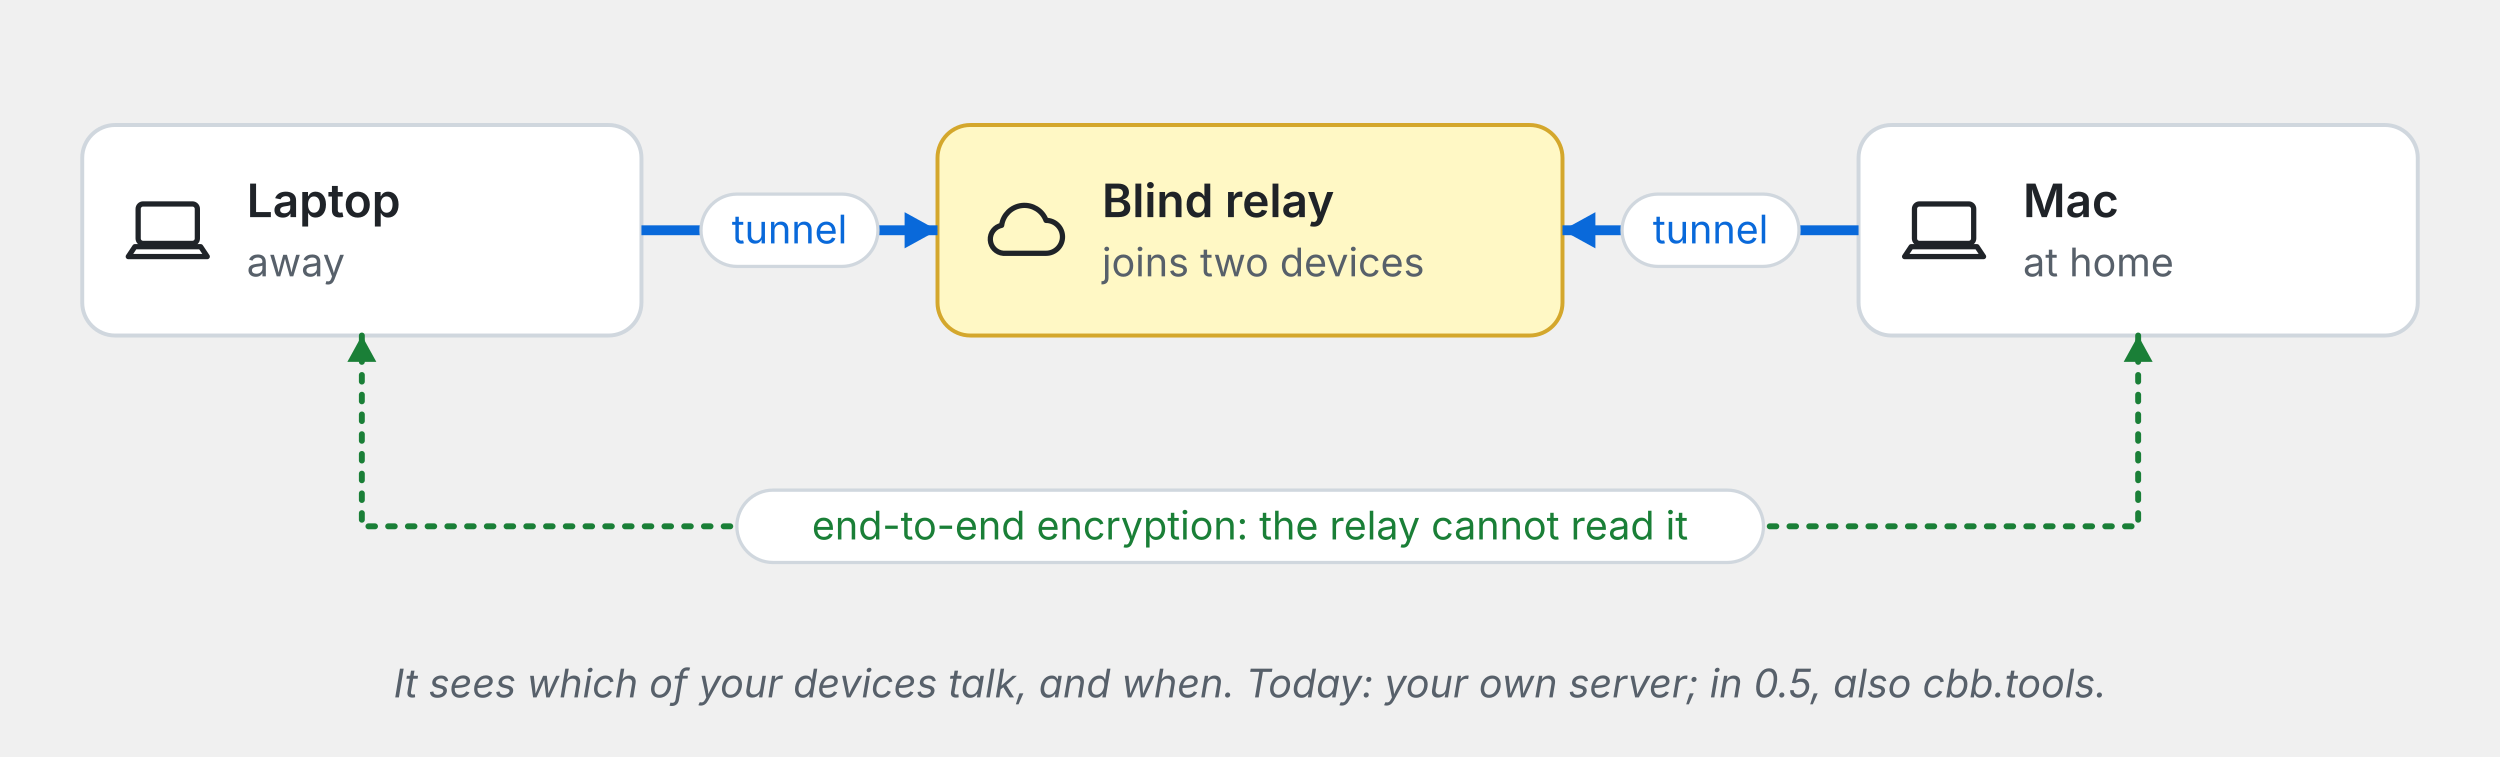
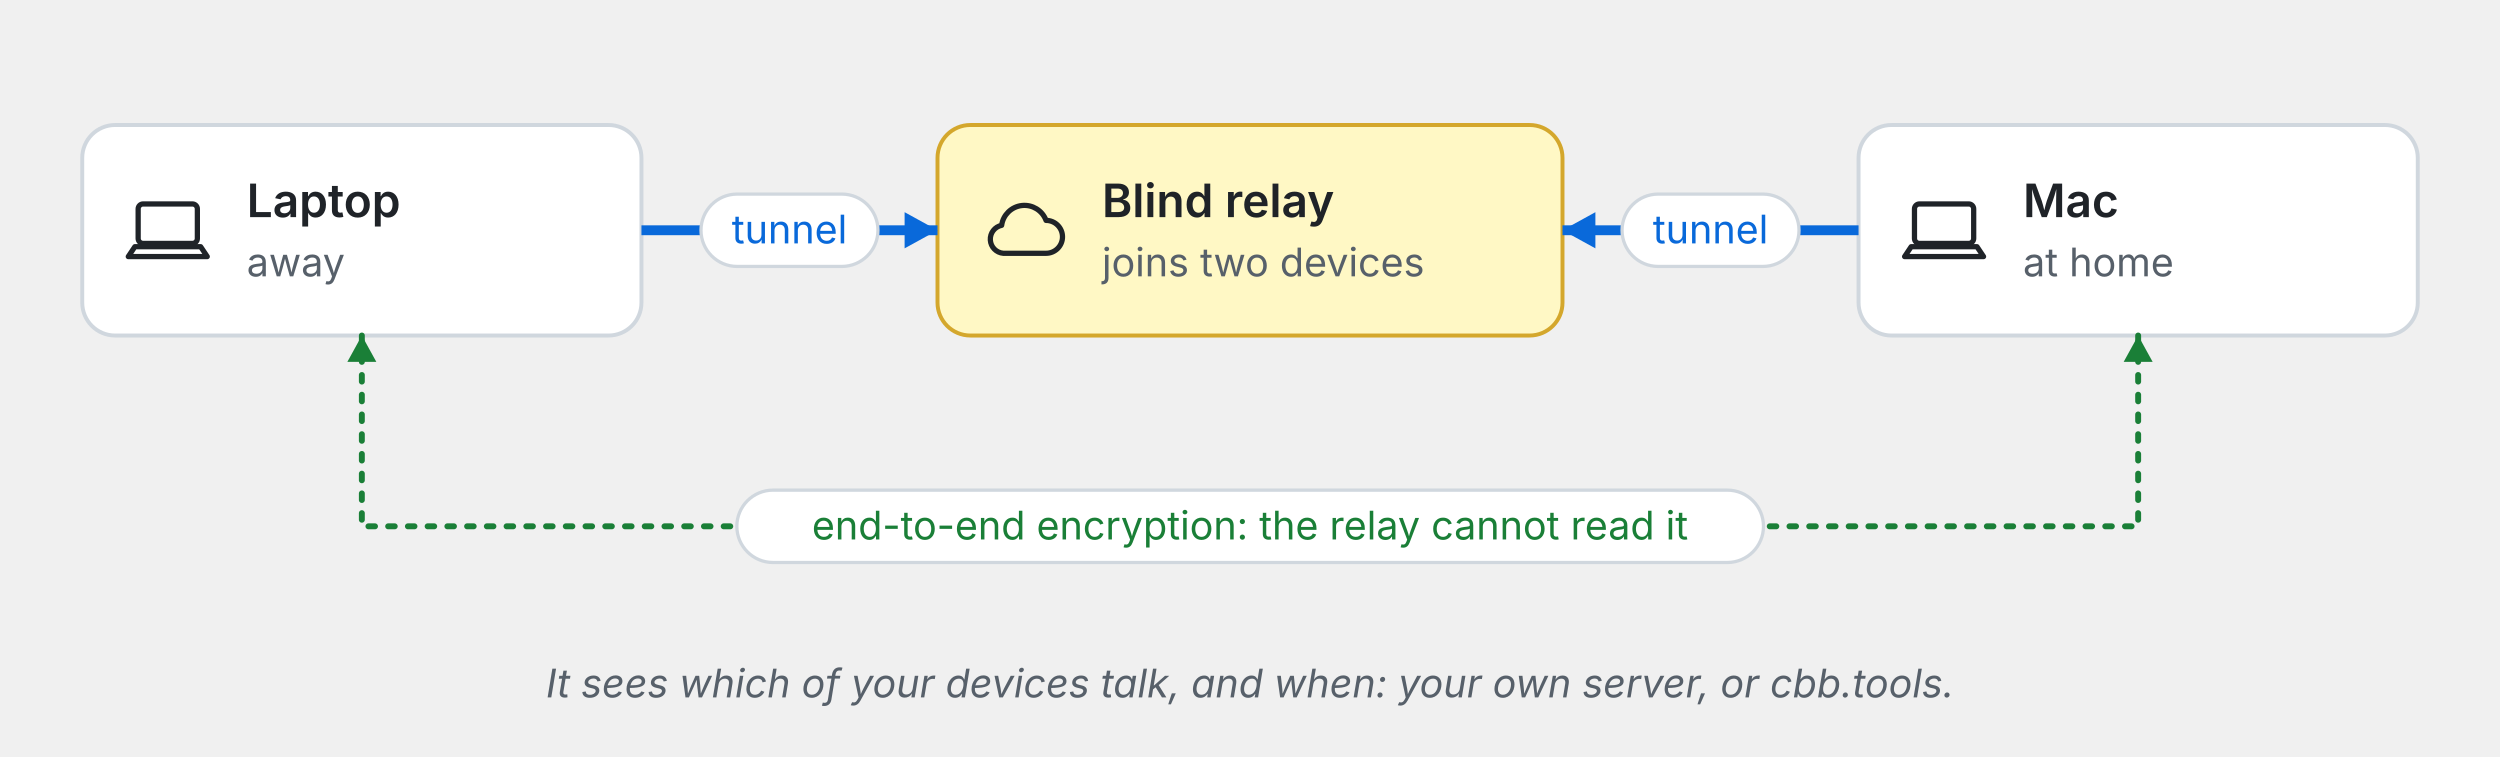
<svg xmlns="http://www.w3.org/2000/svg" width="760" height="230" viewBox="0 0 760 230" role="img" aria-label="A blind relay joins two devices and reads nothing">
  <style>
  .bg { fill: none; }
  .zone { fill: #f6f8fa; stroke: #d0d7de; stroke-width: 1; }
  .zone-t { fill: #57606a; font: 600 13px system-ui, -apple-system, 'Segoe UI', sans-serif; letter-spacing: .02em; }
  .card { fill: #ffffff; stroke: #d0d7de; stroke-width: 1.2; }
  .card.key { stroke: #8250df; stroke-width: 2; }
  .card.srv { fill: #fff8c5; stroke: #d4a72c; }
  .t { fill: #1f2328; font: 600 14px system-ui, -apple-system, 'Segoe UI', sans-serif; }
  .s { fill: #57606a; font: 12px system-ui, -apple-system, 'Segoe UI', sans-serif; }
  .ic { fill: none; stroke: #1f2328; stroke-width: 1.6; stroke-linecap: round; stroke-linejoin: round; }
  .key .ic, .ic.key { stroke: #8250df; }
  .badge { fill: #8250df; }
  .badge-t { fill: #ffffff; font: 600 10px system-ui, -apple-system, 'Segoe UI', sans-serif; letter-spacing: .04em; }
  .e-tunnel { fill: none; stroke: #0969da; stroke-width: 3; }
  .e-home { fill: none; stroke: #57606a; stroke-width: 1.6; stroke-dasharray: 5 4; }
  .e-pair { fill: none; stroke: #8250df; stroke-width: 1.8; }
  .e-e2e { fill: none; stroke: #1a7f37; stroke-width: 1.8; stroke-dasharray: 2 4; stroke-linecap: round; }
  .a-tunnel { fill: #0969da; } .a-home { fill: #57606a; } .a-pair { fill: #8250df; } .a-e2e { fill: #1a7f37; }
  .lbl-bg { fill: #ffffff; stroke: #d0d7de; stroke-width: 1; }
  .lbl { fill: #1f2328; font: 12px system-ui, -apple-system, 'Segoe UI', sans-serif; }
  .lbl.tunnel { fill: #0969da; } .lbl.pair { fill: #8250df; } .lbl.e2e { fill: #1a7f37; }
  .note { fill: #57606a; font: italic 12px system-ui, -apple-system, 'Segoe UI', sans-serif; }
  @media (prefers-color-scheme: dark) {
    .zone { fill: #161b22; stroke: #30363d; }
    .zone-t, .s, .note { fill: #8b949e; }
    .card { fill: #0d1117; stroke: #3d444d; }
    .card.key { stroke: #a371f7; }
    .card.srv { fill: #272115; stroke: #9e6a03; }
    .t, .lbl { fill: #e6edf3; }
    .ic { stroke: #e6edf3; }
    .key .ic, .ic.key { stroke: #a371f7; }
    .badge { fill: #a371f7; }
    .badge-t { fill: #0d1117; }
    .e-tunnel { stroke: #4493f8; } .a-tunnel { fill: #4493f8; } .lbl.tunnel { fill: #4493f8; }
    .e-home { stroke: #8b949e; } .a-home { fill: #8b949e; }
    .e-pair { stroke: #a371f7; } .a-pair { fill: #a371f7; } .lbl.pair { fill: #a371f7; }
    .e-e2e { stroke: #3fb950; } .a-e2e { fill: #3fb950; } .lbl.e2e { fill: #3fb950; }
    .lbl-bg { fill: #0d1117; stroke: #3d444d; }
  }
</style>
  <g class="">
    <rect class="card " x="25.0" y="38.0" width="170" height="64" rx="10" />
    <g transform="translate(37.0,56)" class="ic">
      <rect x="5" y="6" width="18" height="12" rx="1.5" />
      <path d="M2 22h24l-2 -3H4z" />
    </g>
    <text class="t" x="75.0" y="66">Laptop</text>
    <text class="s" x="75.0" y="84">away</text>
  </g>
  <g class="srv">
    <rect class="card srv" x="285.0" y="38.0" width="190" height="64" rx="10" />
    <g transform="translate(297.0,56)" class="ic">
      <path d="M8 21h13a5 5 0 0 0 0 -10a7 7 0 0 0 -13.5 1.5A4.3 4.3 0 0 0 8 21z" />
    </g>
    <text class="t" x="335.0" y="66">Blind relay</text>
    <text class="s" x="335.0" y="84">joins two devices</text>
  </g>
  <g class="">
    <rect class="card " x="565.0" y="38.0" width="170" height="64" rx="10" />
    <g transform="translate(577.0,56)" class="ic">
      <rect x="5" y="6" width="18" height="12" rx="1.5" />
      <path d="M2 22h24l-2 -3H4z" />
    </g>
    <text class="t" x="615.0" y="66">Mac</text>
    <text class="s" x="615.0" y="84">at home</text>
  </g>
  <path class="e-tunnel" d="M195.0,70.0 L285.0,70.0" />
  <path class="a-tunnel" d="M285.0,70.0 L275.0,64.5 L275.0,75.5z" />
  <path class="e-tunnel" d="M565.0,70.0 L475.0,70.0" />
  <path class="a-tunnel" d="M475.0,70.0 L485.0,75.5 L485.0,64.5z" />
  <path class="e-e2e" d="M110,102 L110,160 L650,160 L650,102" />
  <path class="a-e2e" d="M650,102 L645.6,110.0 L654.4,110.0z" />
  <path class="a-e2e" d="M110,102 L105.6,110.0 L114.4,110.0z" />
-   <text class="note" x="380" y="212" text-anchor="middle">It sees which of your devices talk, and when. Today: your own server; in 0.5, also cbb.tools.</text>
+   <text class="note" x="380" y="212" text-anchor="middle">It sees which of your devices talk, and when: your own server, or cbb.tools.</text>
  <rect class="lbl-bg" x="213.1" y="59.0" width="53.8" height="22" rx="11.0" />
  <text class="lbl tunnel" x="240.0" y="74.0" text-anchor="middle">tunnel</text>
  <rect class="lbl-bg" x="493.1" y="59.0" width="53.8" height="22" rx="11.0" />
  <text class="lbl tunnel" x="520.0" y="74.0" text-anchor="middle">tunnel</text>
  <rect class="lbl-bg" x="224.0" y="149.0" width="312.1" height="22" rx="11.0" />
  <text class="lbl e2e" x="380" y="164.0" text-anchor="middle">end-to-end encryption: the relay cannot read it</text>
</svg>
